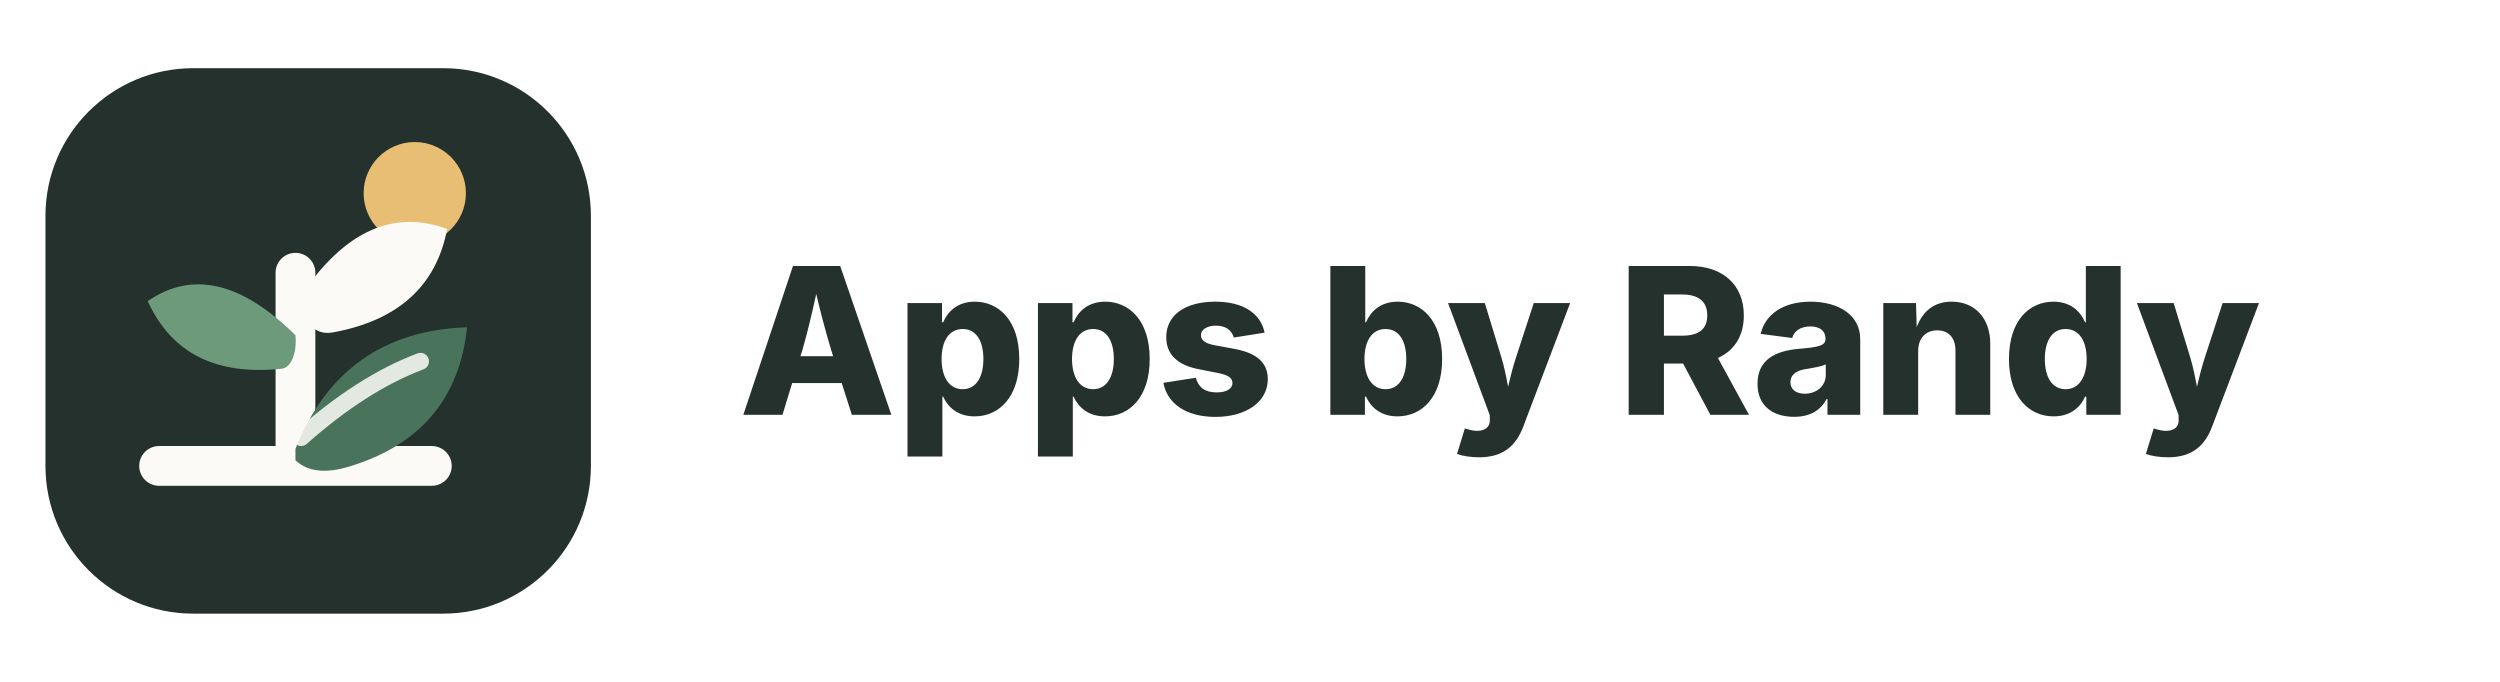
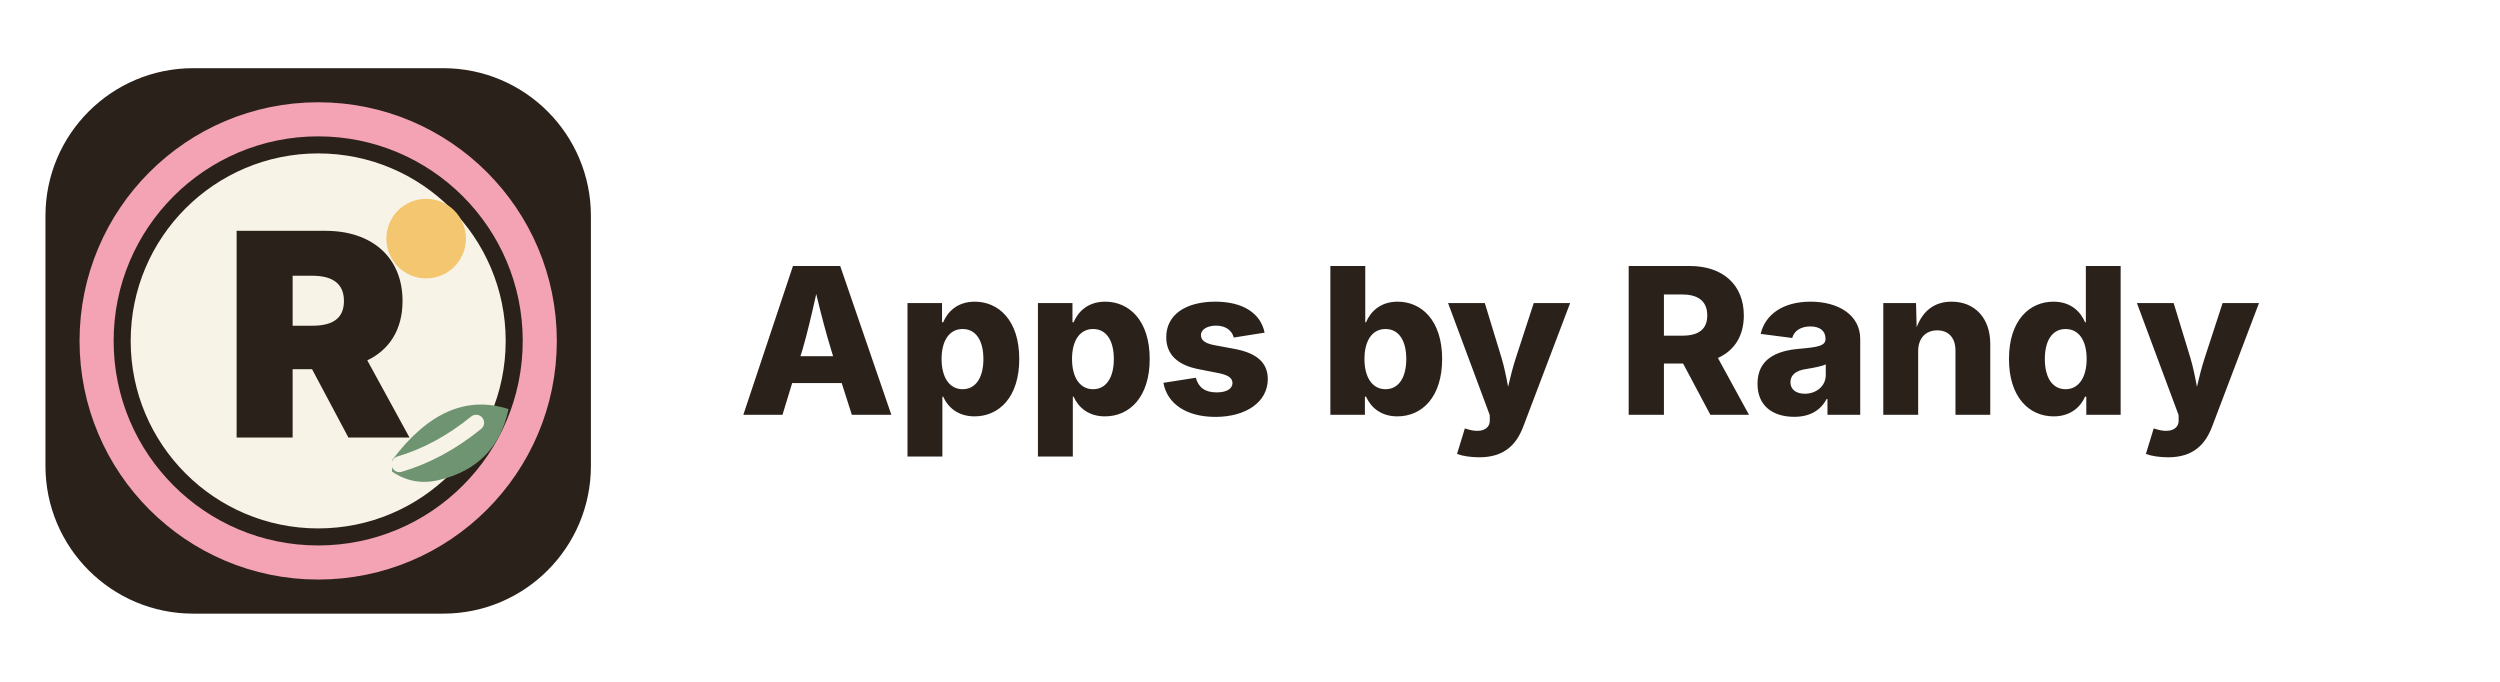
<svg xmlns="http://www.w3.org/2000/svg" viewBox="0 0 440 120" role="img" aria-labelledby="title desc">
-   <rect x="8" y="12" width="96" height="96" rx="26" fill="#24312c" />
-   <circle cx="73" cy="34" r="9" fill="#e8bd74" />
-   <path d="M28 82h48" fill="none" stroke="#fbfaf6" stroke-width="7" stroke-linecap="round" />
-   <path d="M52 80V48" fill="none" stroke="#fbfaf6" stroke-width="7" stroke-linecap="round" />
-   <path d="M52 59c-9.5-9.4-18.2-11.4-26-6 4.2 9.2 12 13.1 23.6 11.9 1.6-.2 2.7-2.7 2.4-5.9z" fill="#6d9a7a" />
-   <path d="M53 52c7.6-11.3 16.2-15.2 25.7-11.7-1.9 10-8.6 16.1-20.1 18.2-3.2.6-5.3-1.7-5.6-6.5z" fill="#fbfaf6" />
-   <path d="M52 79c5.5-13.8 15.6-20.9 30.2-21.4-1.3 12.5-8.2 20.7-20.7 24.5-4.2 1.3-7.4.9-9.5-1.1z" fill="#49735b" />
-   <path d="M53 77c7.1-6.3 14.1-10.8 21-13.4" fill="none" stroke="#fbfaf6" stroke-width="3" stroke-linecap="round" opacity="0.86" />
-   <text x="130" y="73" fill="#24312c" font-family="-apple-system, BlinkMacSystemFont, 'Segoe UI', sans-serif" font-size="36" font-weight="800" letter-spacing="0">Apps by Randy</text>
+   <rect x="8" y="12" width="96" height="96" rx="26" fill="#2b211b" />
+   <circle cx="56" cy="60" r="33" fill="#f8f3e7" />
+   <circle cx="56" cy="60" r="39" fill="none" stroke="#f4a3b4" stroke-width="6" />
+   <text x="56" y="77" text-anchor="middle" fill="#2b211b" font-family="-apple-system, BlinkMacSystemFont, 'Segoe UI', sans-serif" font-size="50" font-weight="850" letter-spacing="0">R</text>
+   <circle cx="75" cy="42" r="7" fill="#f3c66f" />
+   <path d="M69 81c6.3-8.4 13.1-11.4 20.5-9-1.4 6.7-5.5 10.9-12.3 12.5-3 .7-5.7.2-8.2-1.5z" fill="#6f9471" />
+   <path d="M70.3 81.7c4.7-1.4 9.2-3.8 13.5-7.3" fill="none" stroke="#f8f3e7" stroke-width="2.8" stroke-linecap="round" />
+   <text x="130" y="73" fill="#2b211b" font-family="-apple-system, BlinkMacSystemFont, 'Segoe UI', sans-serif" font-size="36" font-weight="800" letter-spacing="0">Apps by Randy</text>
</svg>
